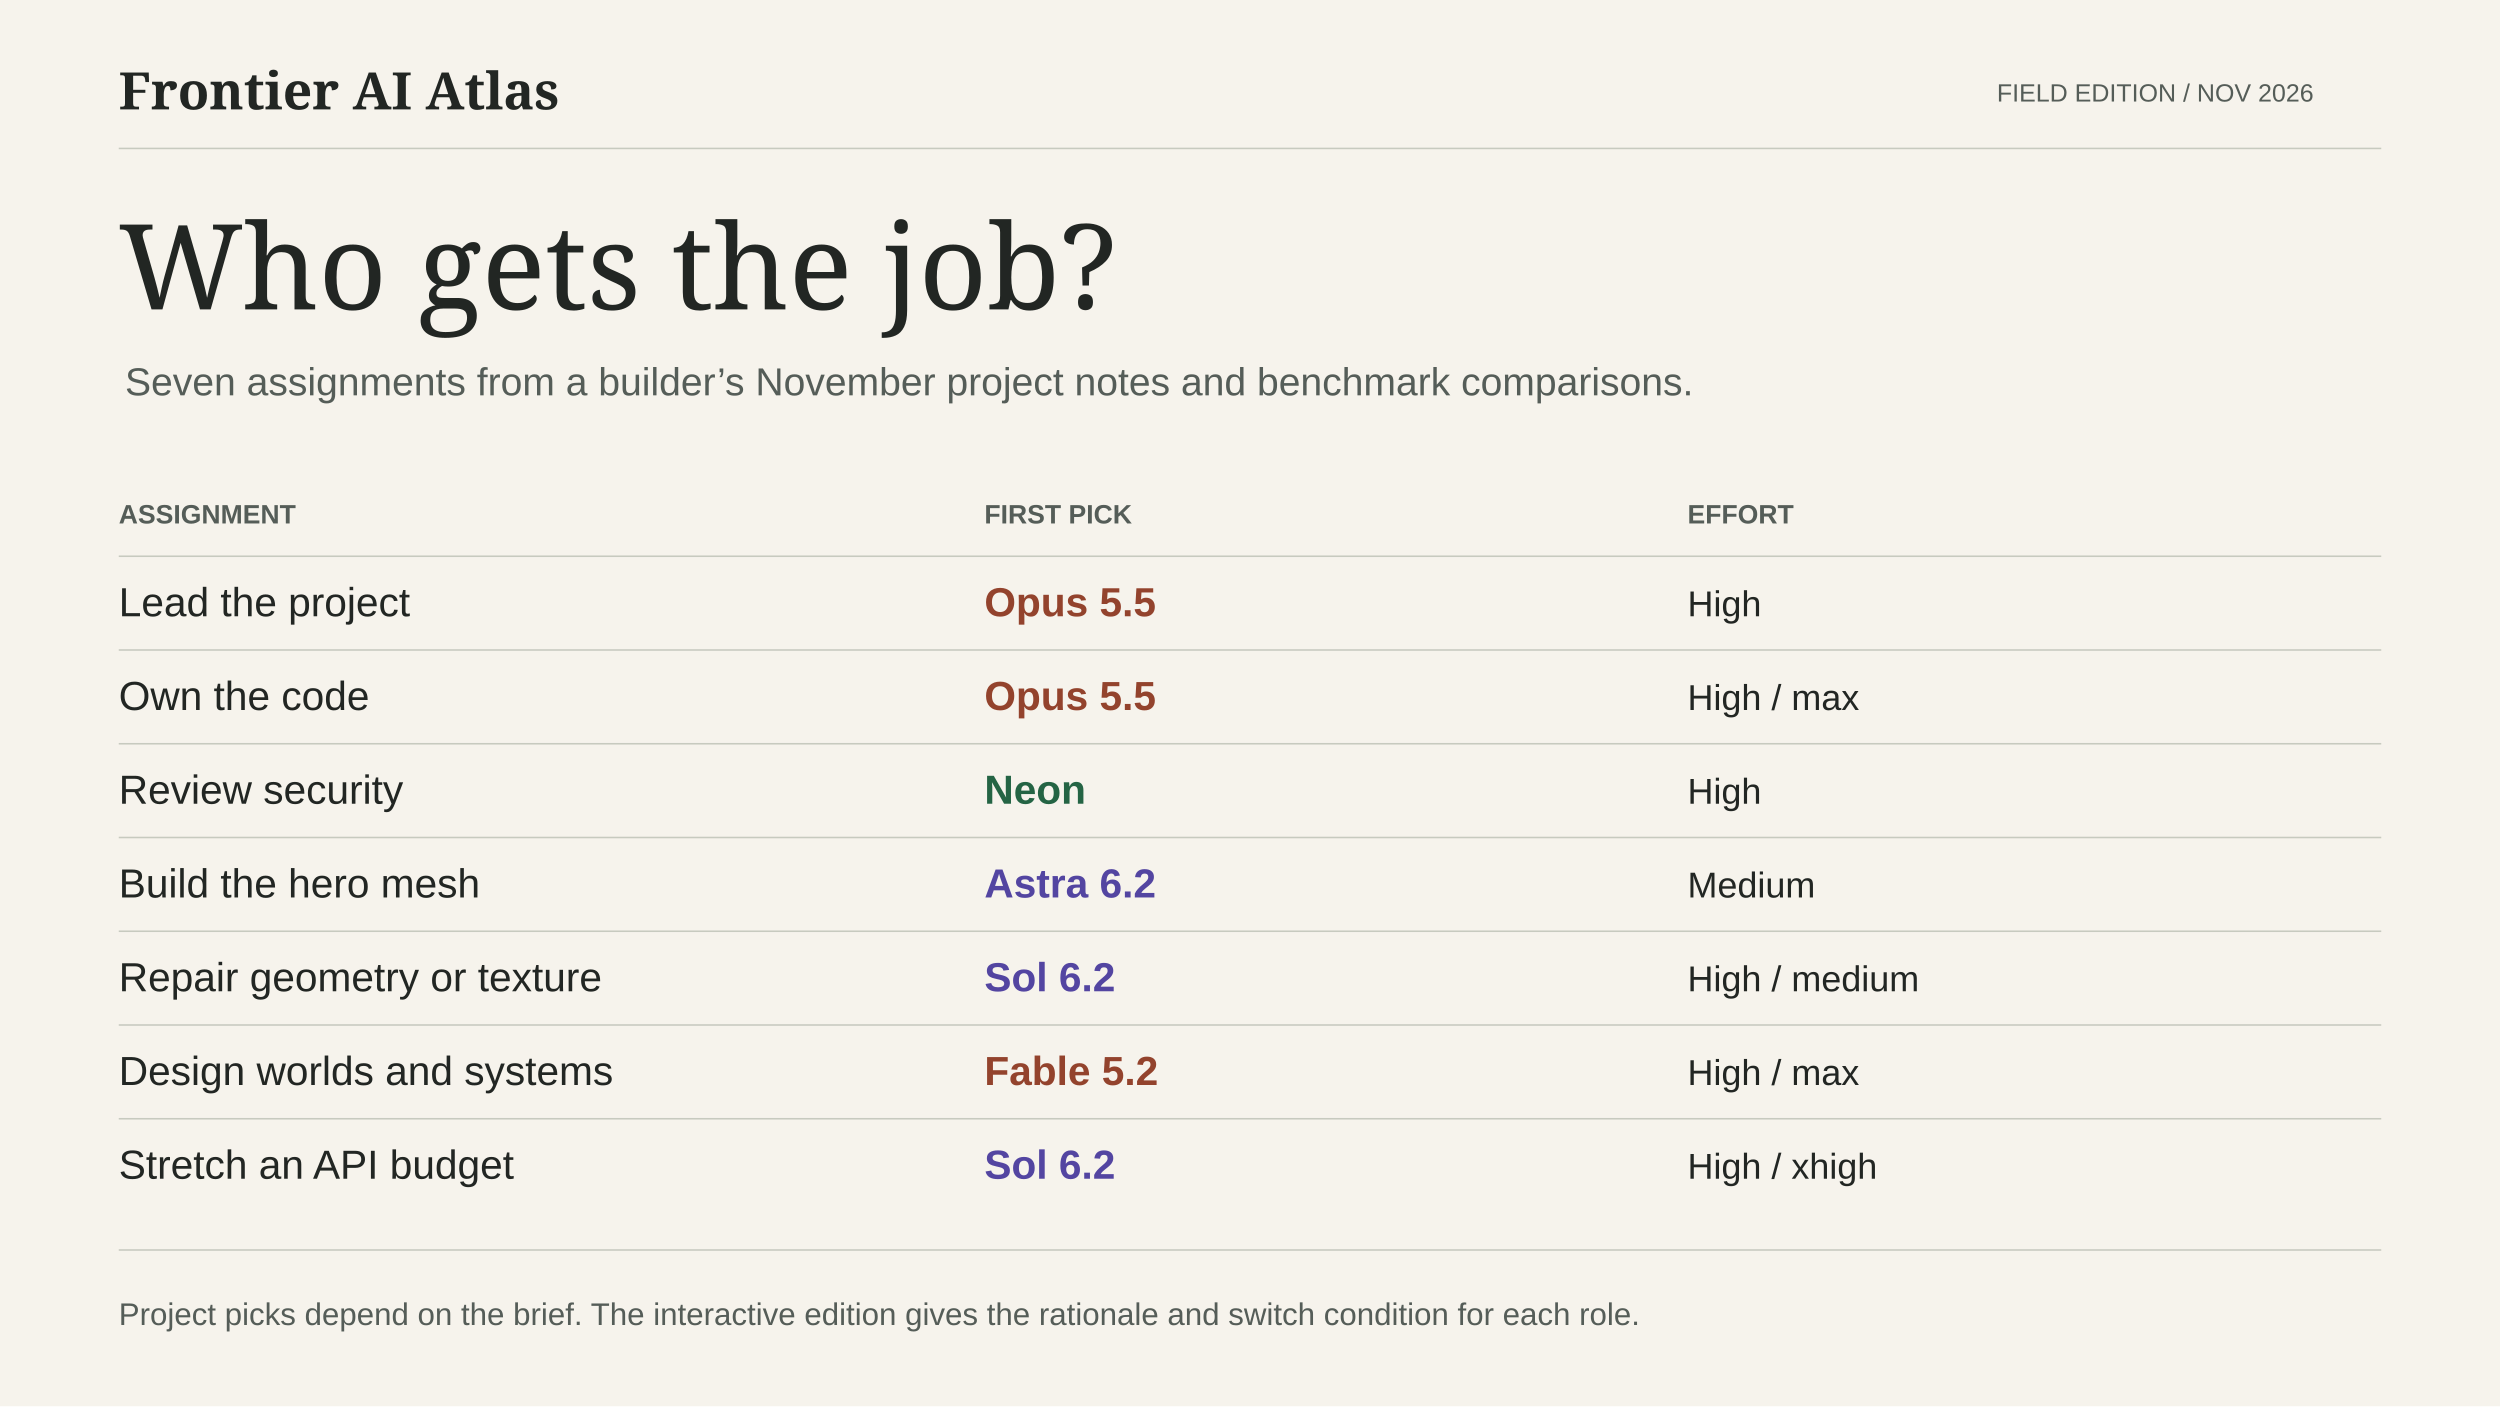
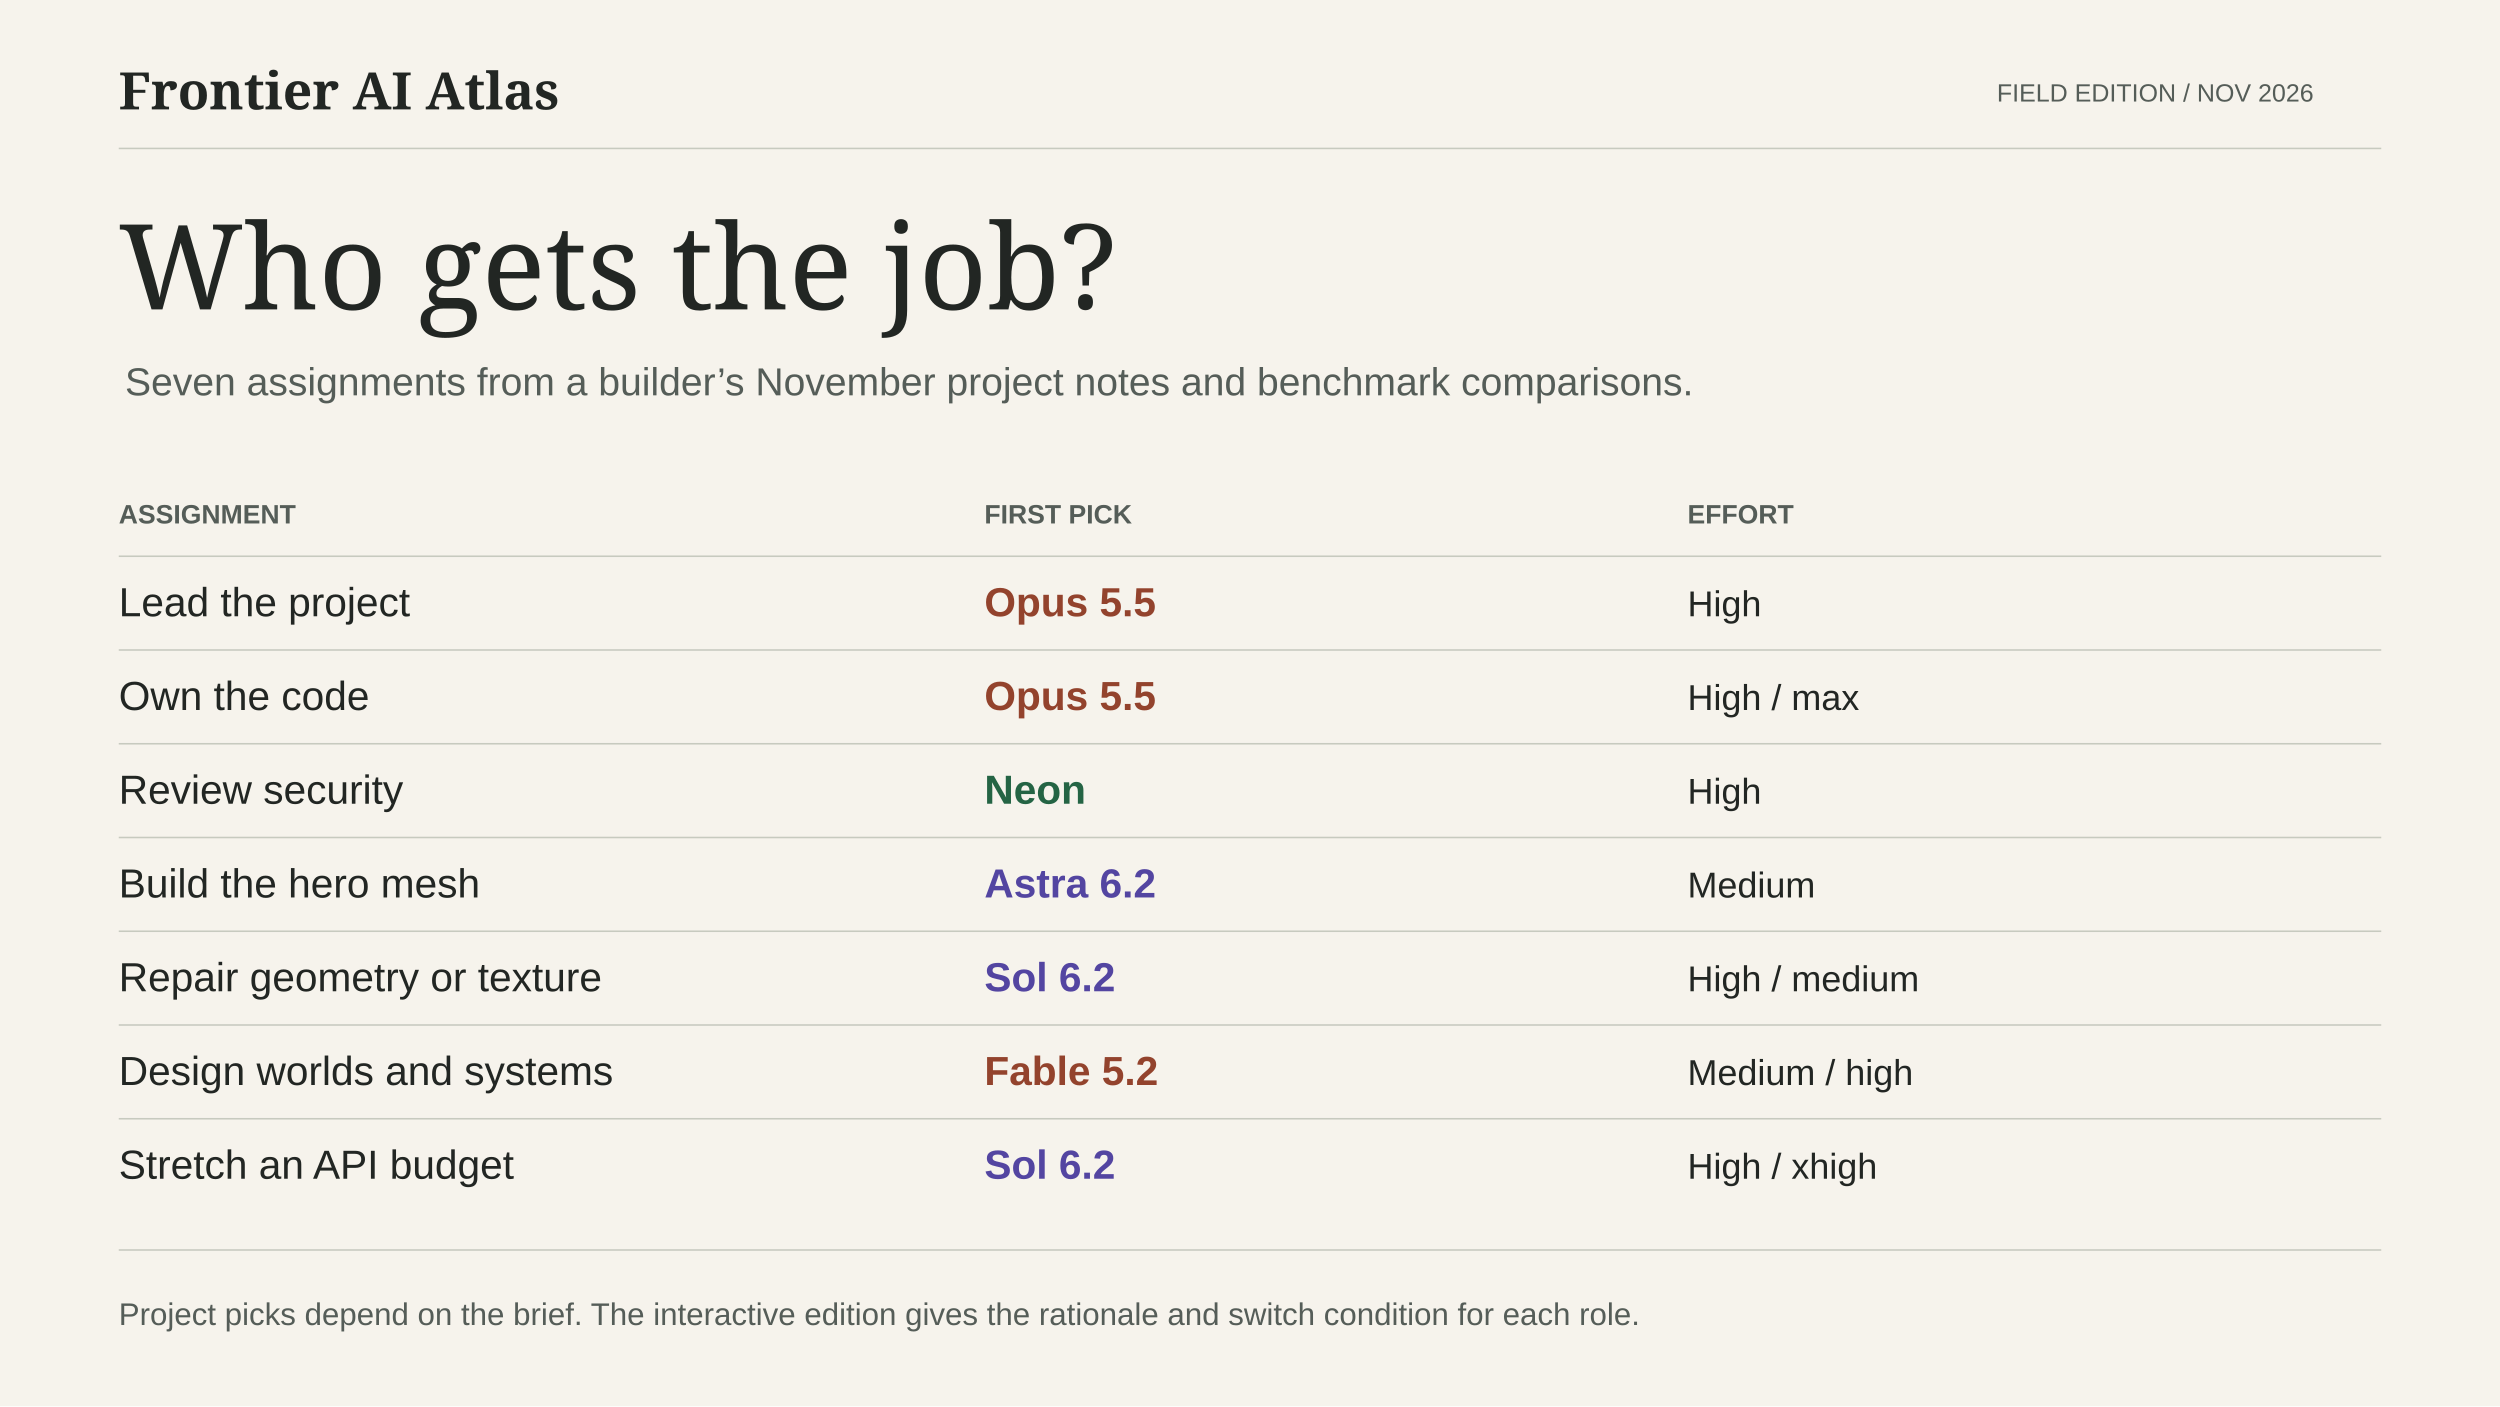
<svg xmlns="http://www.w3.org/2000/svg" width="1600" height="900" viewBox="0 0 1600 900" role="img">
  <rect width="1600" height="900" fill="#F6F3EC" />
  <text x="76" y="70" font-family="Georgia,serif" font-size="33" font-weight="650" fill="#222623">Frontier AI Atlas</text>
  <text x="1278" y="65" font-family="Segoe UI,Arial,sans-serif" font-size="16" font-weight="400" fill="#555D58">FIELD EDITION  /  NOV 2026</text>
  <path d="M76 95 H1524" stroke="#C7CABF" />
  <text x="76" y="198" font-family="Georgia,serif" font-size="76" font-weight="400" fill="#222623">Who gets the job?</text>
  <text x="80" y="253" font-family="Segoe UI,Arial,sans-serif" font-size="25" font-weight="400" fill="#555D58">Seven assignments from a builder’s November project notes and benchmark comparisons.</text>
  <text x="76" y="335" font-family="Segoe UI,Arial,sans-serif" font-size="17" font-weight="650" fill="#555D58">ASSIGNMENT</text>
  <text x="630" y="335" font-family="Segoe UI,Arial,sans-serif" font-size="17" font-weight="650" fill="#555D58">FIRST PICK</text>
  <text x="1080" y="335" font-family="Segoe UI,Arial,sans-serif" font-size="17" font-weight="650" fill="#555D58">EFFORT</text>
  <path d="M76 356 H1524" stroke="#C7CABF" />
  <text x="76" y="394.4" font-family="Segoe UI,Arial,sans-serif" font-size="26" font-weight="400" fill="#222623">Lead the project</text>
  <text x="630" y="394.4" font-family="Segoe UI,Arial,sans-serif" font-size="26" font-weight="650" fill="#93432D">Opus 5.5</text>
  <text x="1080" y="394.4" font-family="Segoe UI,Arial,sans-serif" font-size="23" font-weight="400" fill="#222623">High</text>
  <path d="M76 416 H1524" stroke="#C7CABF" />
  <text x="76" y="454.4" font-family="Segoe UI,Arial,sans-serif" font-size="26" font-weight="400" fill="#222623">Own the code</text>
  <text x="630" y="454.4" font-family="Segoe UI,Arial,sans-serif" font-size="26" font-weight="650" fill="#93432D">Opus 5.5</text>
  <text x="1080" y="454.4" font-family="Segoe UI,Arial,sans-serif" font-size="23" font-weight="400" fill="#222623">High / max</text>
  <path d="M76 476 H1524" stroke="#C7CABF" />
  <text x="76" y="514.4" font-family="Segoe UI,Arial,sans-serif" font-size="26" font-weight="400" fill="#222623">Review security</text>
  <text x="630" y="514.4" font-family="Segoe UI,Arial,sans-serif" font-size="26" font-weight="650" fill="#246444">Neon</text>
  <text x="1080" y="514.4" font-family="Segoe UI,Arial,sans-serif" font-size="23" font-weight="400" fill="#222623">High</text>
  <path d="M76 536 H1524" stroke="#C7CABF" />
  <text x="76" y="574.4" font-family="Segoe UI,Arial,sans-serif" font-size="26" font-weight="400" fill="#222623">Build the hero mesh</text>
  <text x="630" y="574.4" font-family="Segoe UI,Arial,sans-serif" font-size="26" font-weight="650" fill="#5345A1">Astra 6.2</text>
  <text x="1080" y="574.4" font-family="Segoe UI,Arial,sans-serif" font-size="23" font-weight="400" fill="#222623">Medium</text>
  <path d="M76 596 H1524" stroke="#C7CABF" />
  <text x="76" y="634.4" font-family="Segoe UI,Arial,sans-serif" font-size="26" font-weight="400" fill="#222623">Repair geometry or texture</text>
  <text x="630" y="634.4" font-family="Segoe UI,Arial,sans-serif" font-size="26" font-weight="650" fill="#5345A1">Sol 6.2</text>
  <text x="1080" y="634.4" font-family="Segoe UI,Arial,sans-serif" font-size="23" font-weight="400" fill="#222623">High / medium</text>
  <path d="M76 656 H1524" stroke="#C7CABF" />
  <text x="76" y="694.4" font-family="Segoe UI,Arial,sans-serif" font-size="26" font-weight="400" fill="#222623">Design worlds and systems</text>
  <text x="630" y="694.4" font-family="Segoe UI,Arial,sans-serif" font-size="26" font-weight="650" fill="#93432D">Fable 5.2</text>
-   <text x="1080" y="694.4" font-family="Segoe UI,Arial,sans-serif" font-size="23" font-weight="400" fill="#222623">High / max</text>
+   <text x="1080" y="694.4" font-family="Segoe UI,Arial,sans-serif" font-size="23" font-weight="400" fill="#222623">Medium / high</text>
  <path d="M76 716 H1524" stroke="#C7CABF" />
  <text x="76" y="754.4" font-family="Segoe UI,Arial,sans-serif" font-size="26" font-weight="400" fill="#222623">Stretch an API budget</text>
  <text x="630" y="754.4" font-family="Segoe UI,Arial,sans-serif" font-size="26" font-weight="650" fill="#5345A1">Sol 6.2</text>
  <text x="1080" y="754.4" font-family="Segoe UI,Arial,sans-serif" font-size="23" font-weight="400" fill="#222623">High / xhigh</text>
  <path d="M76 800 H1524" stroke="#C7CABF" />
  <text x="76" y="848" font-family="Segoe UI,Arial,sans-serif" font-size="20" font-weight="400" fill="#555D58">Project picks depend on the brief. The interactive edition gives the rationale and switch condition for each role.</text>
</svg>
